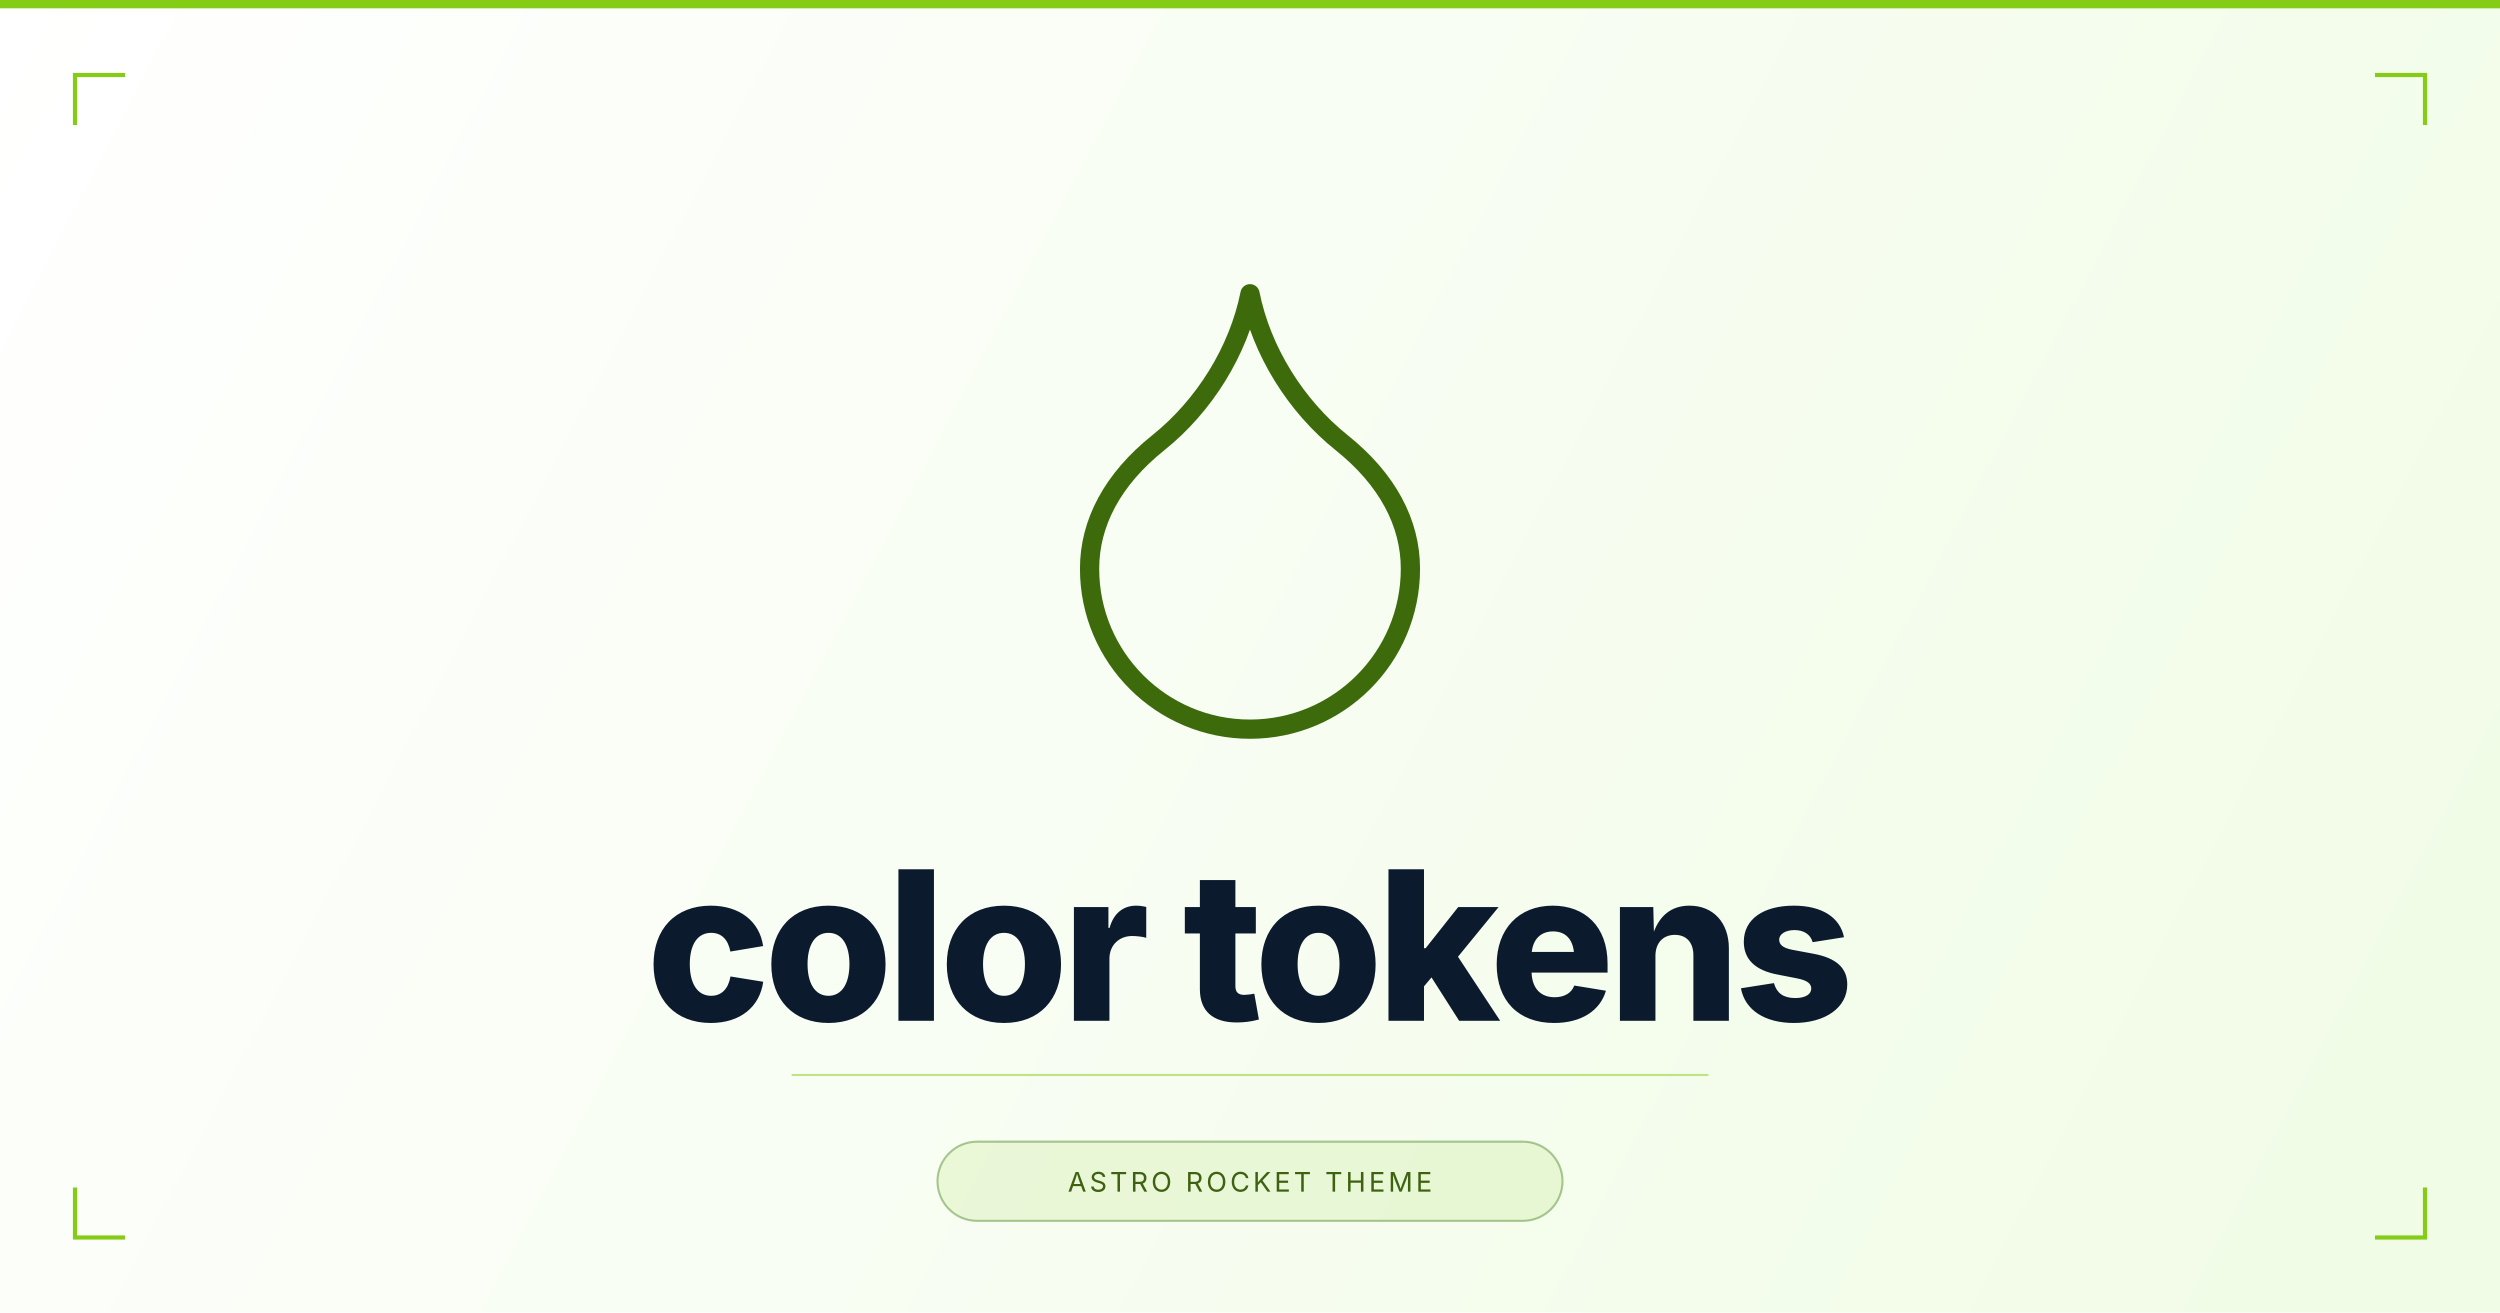
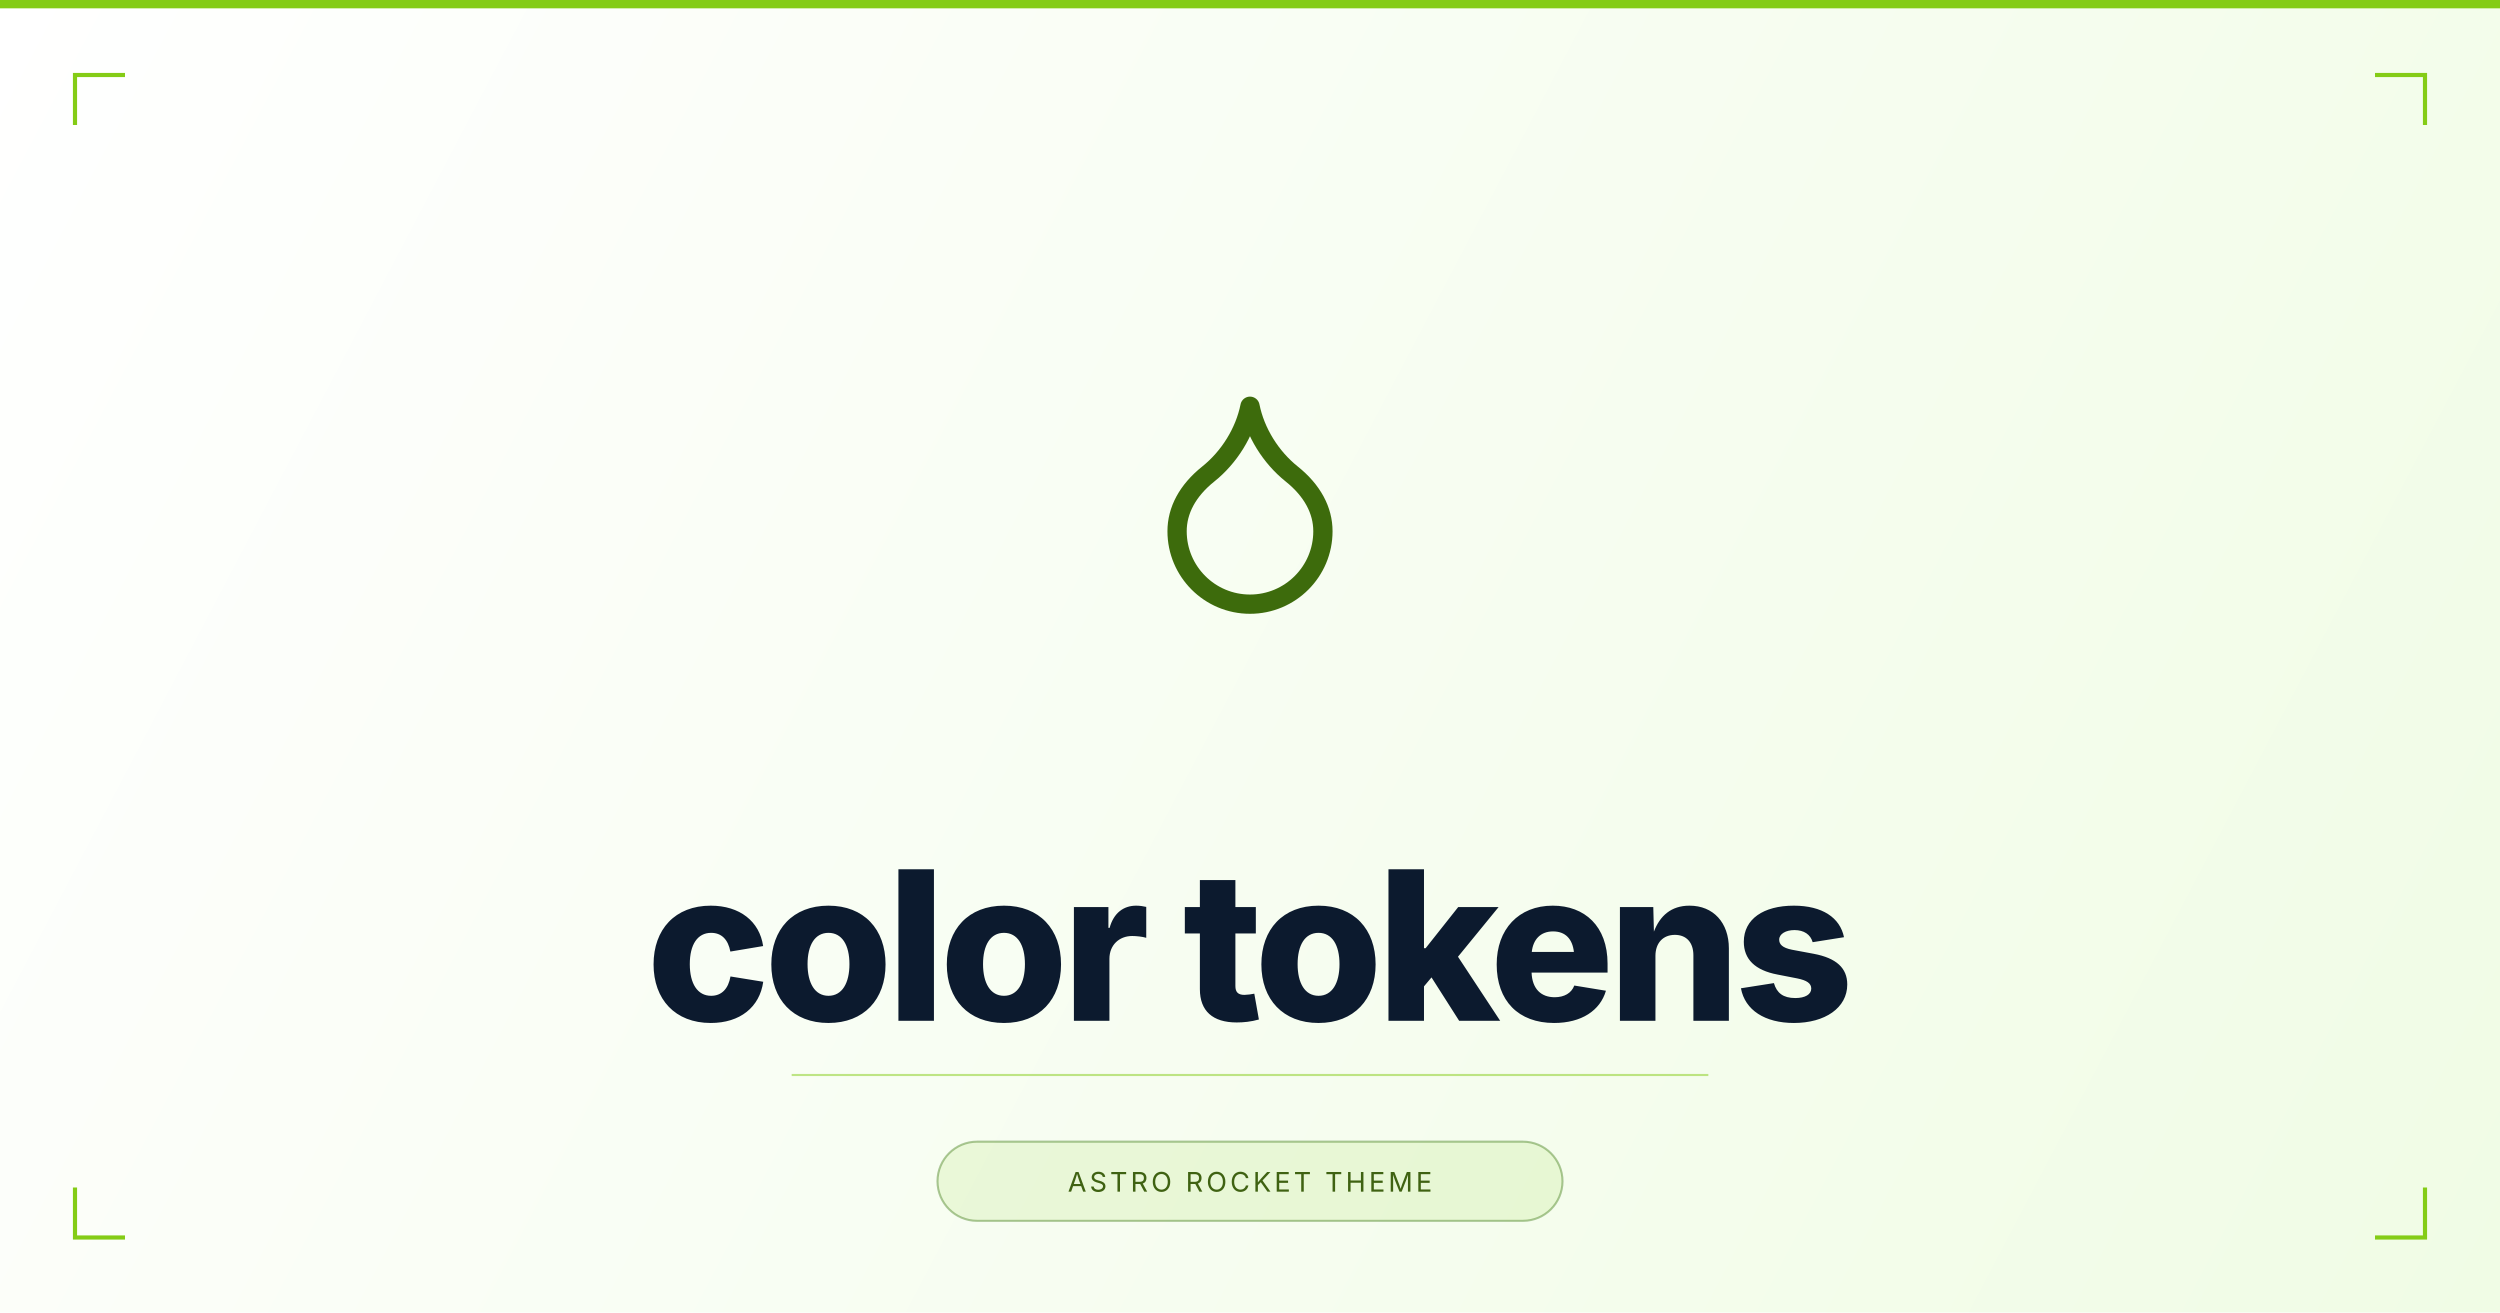
<svg xmlns="http://www.w3.org/2000/svg" width="1200" height="630" viewBox="0 0 1200 630" fill="none">
  <style>
    .bi-bd { display: none }
    html.dark .bi-bl { display: none }
    html.dark .bi-bd { display: block }
    .bi-ic { stroke: #3d6b0c }
    html.dark .bi-ic { stroke: #a3e635 }
    .bi-tt { fill: #0c1a2e }
    html.dark .bi-tt { fill: #f0fce5 }
    .bi-sl { stroke: rgba(132,204,22,.5) }
    html.dark .bi-sl { stroke: rgba(163,230,53,.25) }
    .bi-bb { fill: rgba(132,204,22,.12); stroke: rgba(53,115,10,.4) }
    html.dark .bi-bb { fill: rgba(163,230,53,.08); stroke: rgba(163,230,53,.3) }
    .bi-bt { fill: #3f6212 }
    html.dark .bi-bt { fill: #a3e635 }
    .bi-cr { stroke: #84cc16 }
  </style>
  <defs>
    <linearGradient id="dsct-bl" x1="0" y1="0" x2="1200" y2="630" gradientUnits="userSpaceOnUse">
      <stop offset="0%" stop-color="#ffffff" />
      <stop offset="100%" stop-color="#f0fce5" />
    </linearGradient>
    <linearGradient id="dsct-bd" x1="0" y1="0" x2="1200" y2="630" gradientUnits="userSpaceOnUse">
      <stop offset="0%" stop-color="#0c1929" />
      <stop offset="100%" stop-color="#162236" />
    </linearGradient>
  </defs>
  <rect width="1200" height="630" fill="url(#dsct-bl)" class="bi-bl" />
  <rect width="1200" height="630" fill="url(#dsct-bd)" class="bi-bd" />
  <rect x="0" y="0" width="1200" height="4" fill="#84cc16" />
-   <g transform="translate(468, 108) scale(11)" stroke="#3d6b0c" stroke-width="0.84" stroke-linecap="round" stroke-linejoin="round" fill="none" class="bi-ic">
+   <g transform="translate(540, 180) scale(5)" stroke="#3d6b0c" stroke-width="1.85" stroke-linecap="round" stroke-linejoin="round" fill="none" class="bi-ic">
    <path d="M12 22a7 7 0 0 0 7-7c0-2-1-3.9-3-5.5s-3.5-4-4-6.5c-.5 2.5-2 4.9-4 6.5C6 11.1 5 13 5 15a7 7 0 0 0 7 7z" />
  </g>
  <text x="600" y="490" font-family="'Outfit Variable', 'Outfit', -apple-system, BlinkMacSystemFont, 'Segoe UI', sans-serif" font-size="100" font-weight="800" fill="#0c1a2e" text-anchor="middle" letter-spacing="-3" class="bi-tt">color tokens</text>
  <line x1="380" y1="516" x2="820" y2="516" stroke="rgba(132,204,22,0.5)" stroke-width="1" class="bi-sl" />
  <rect x="450" y="548" width="300" height="38" rx="19" fill="rgba(132,204,22,0.12)" stroke="rgba(53,115,10,0.4)" stroke-width="1" class="bi-bb" />
  <text x="600" y="572" font-family="'Outfit Variable', 'Outfit', -apple-system, BlinkMacSystemFont, 'Segoe UI', sans-serif" font-size="13" fill="#3f6212" text-anchor="middle" letter-spacing="1.5" class="bi-bt">ASTRO ROCKET THEME</text>
  <path d="M 36 60 L 36 36 L 60 36" stroke-width="2" fill="none" class="bi-cr" />
  <path d="M 1140 36 L 1164 36 L 1164 60" stroke-width="2" fill="none" class="bi-cr" />
  <path d="M 36 570 L 36 594 L 60 594" stroke-width="2" fill="none" class="bi-cr" />
  <path d="M 1140 594 L 1164 594 L 1164 570" stroke-width="2" fill="none" class="bi-cr" />
</svg>
